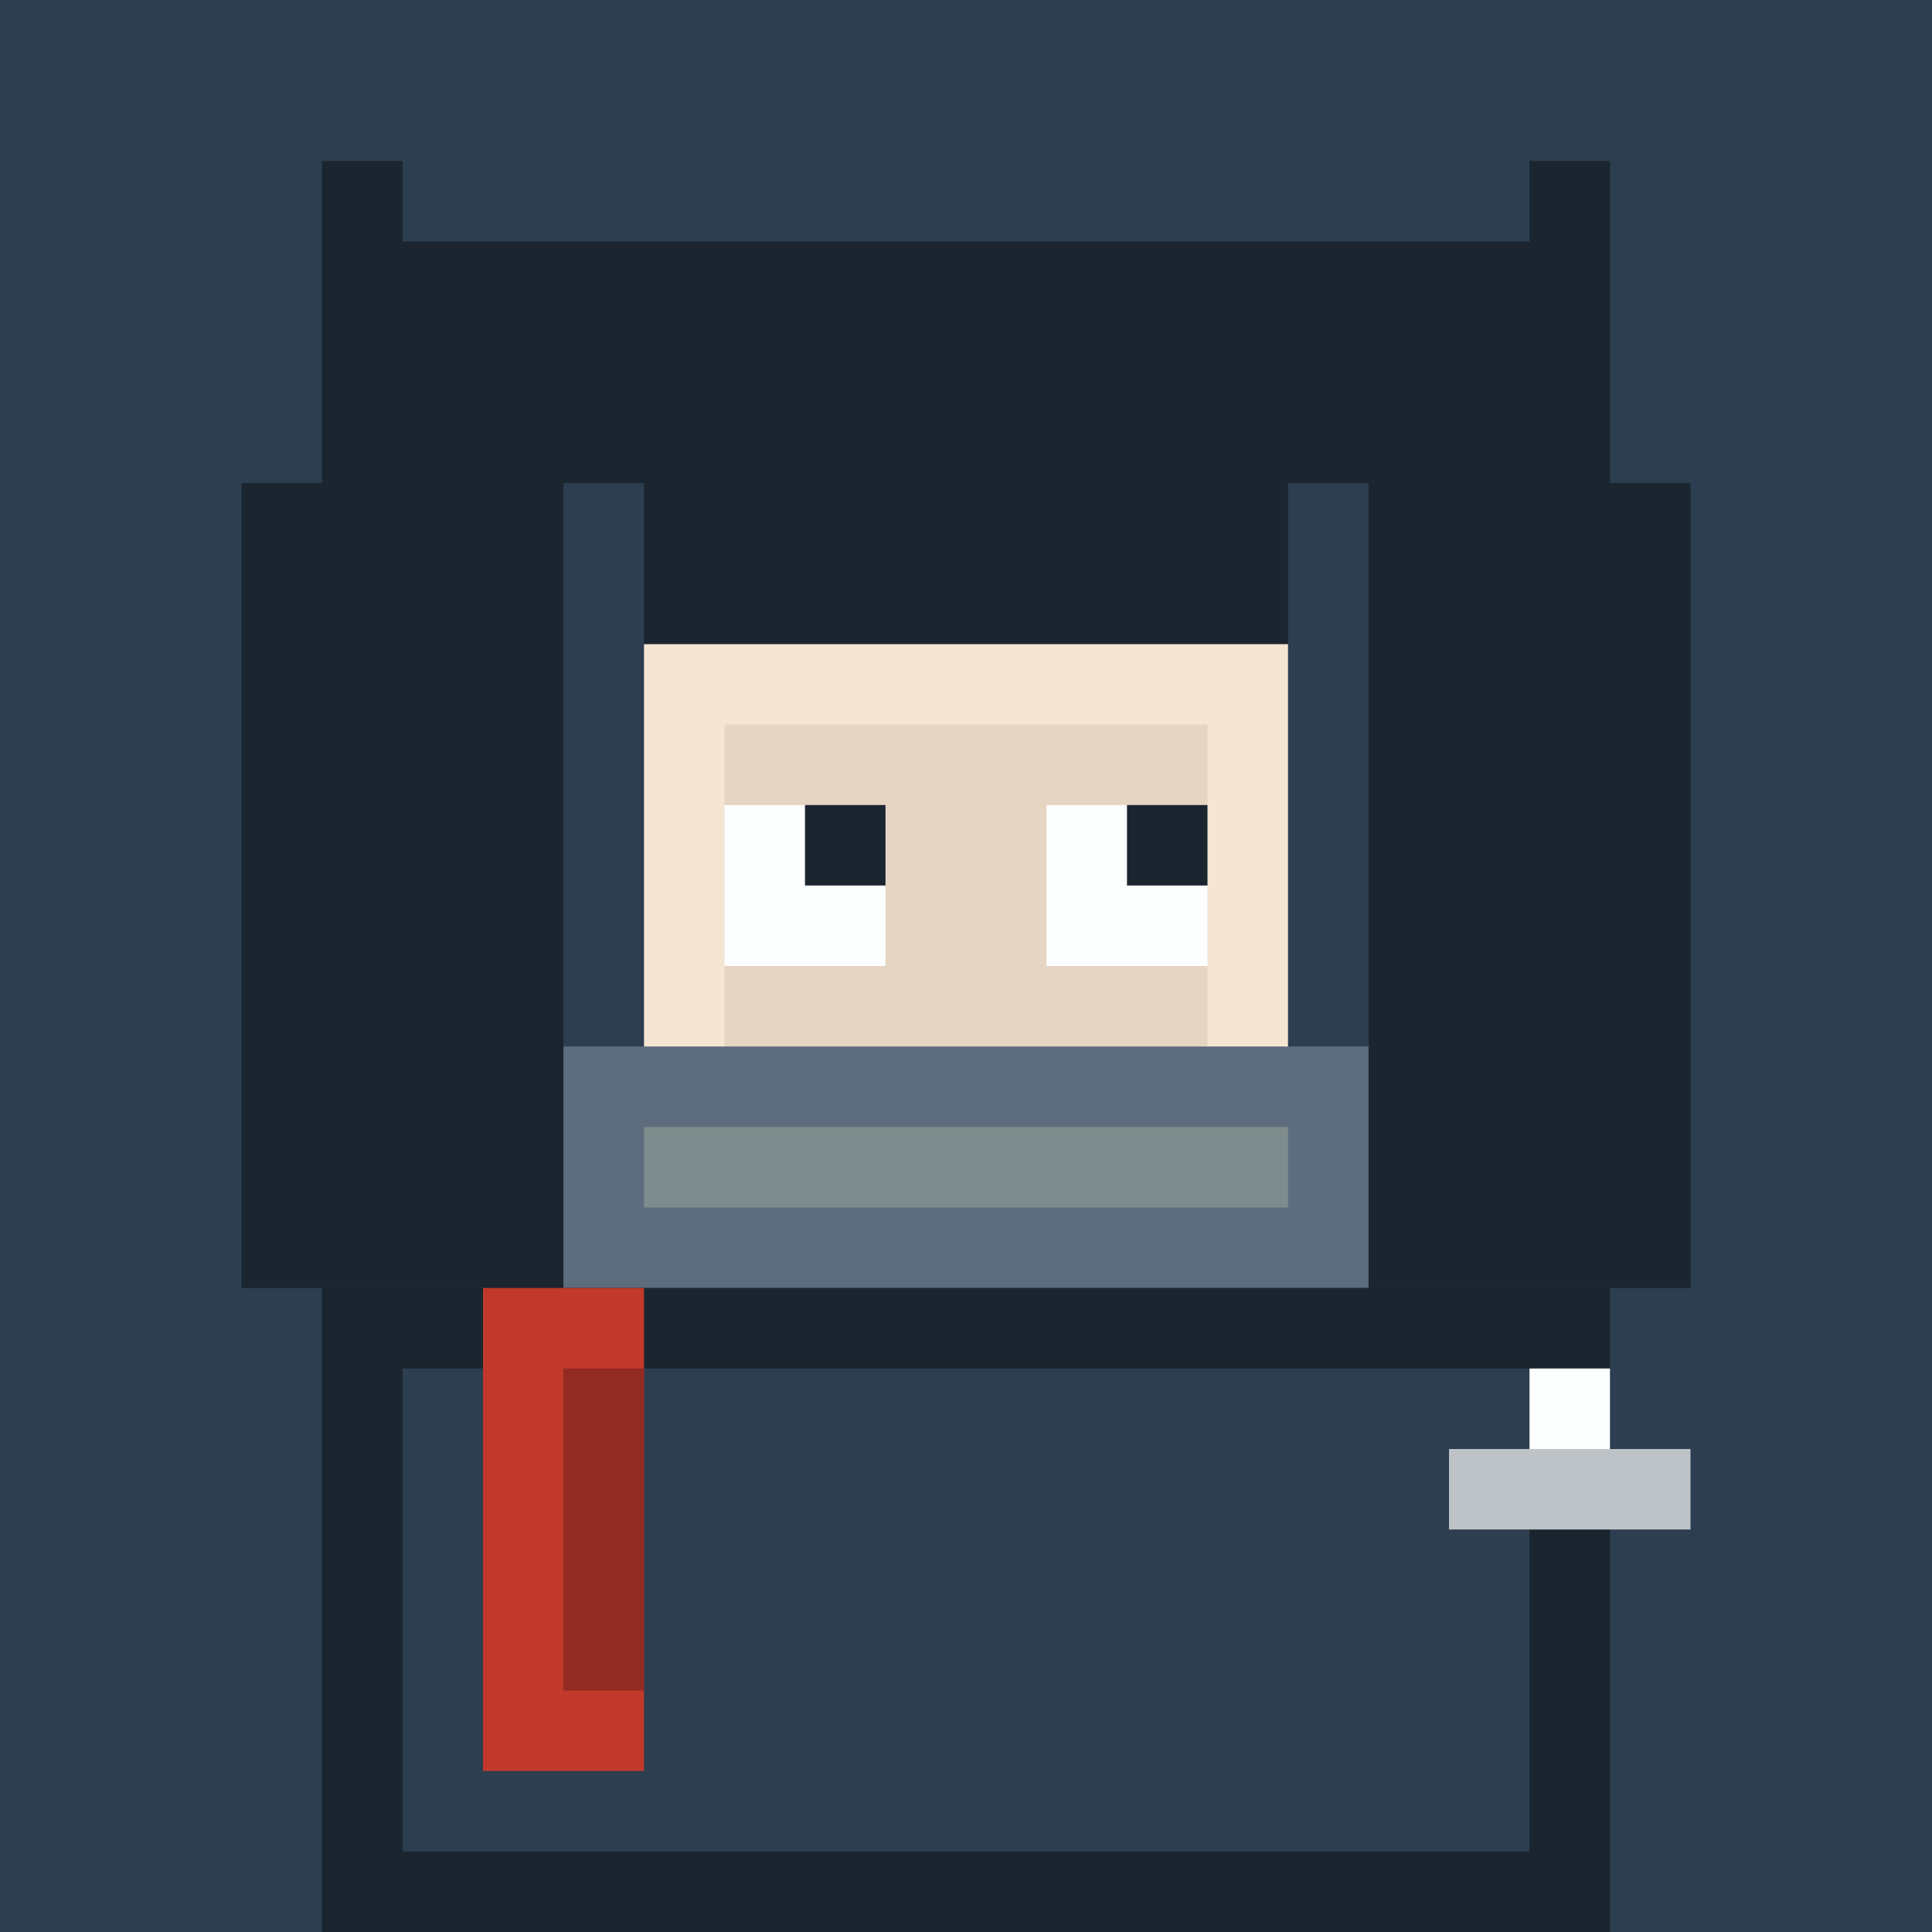
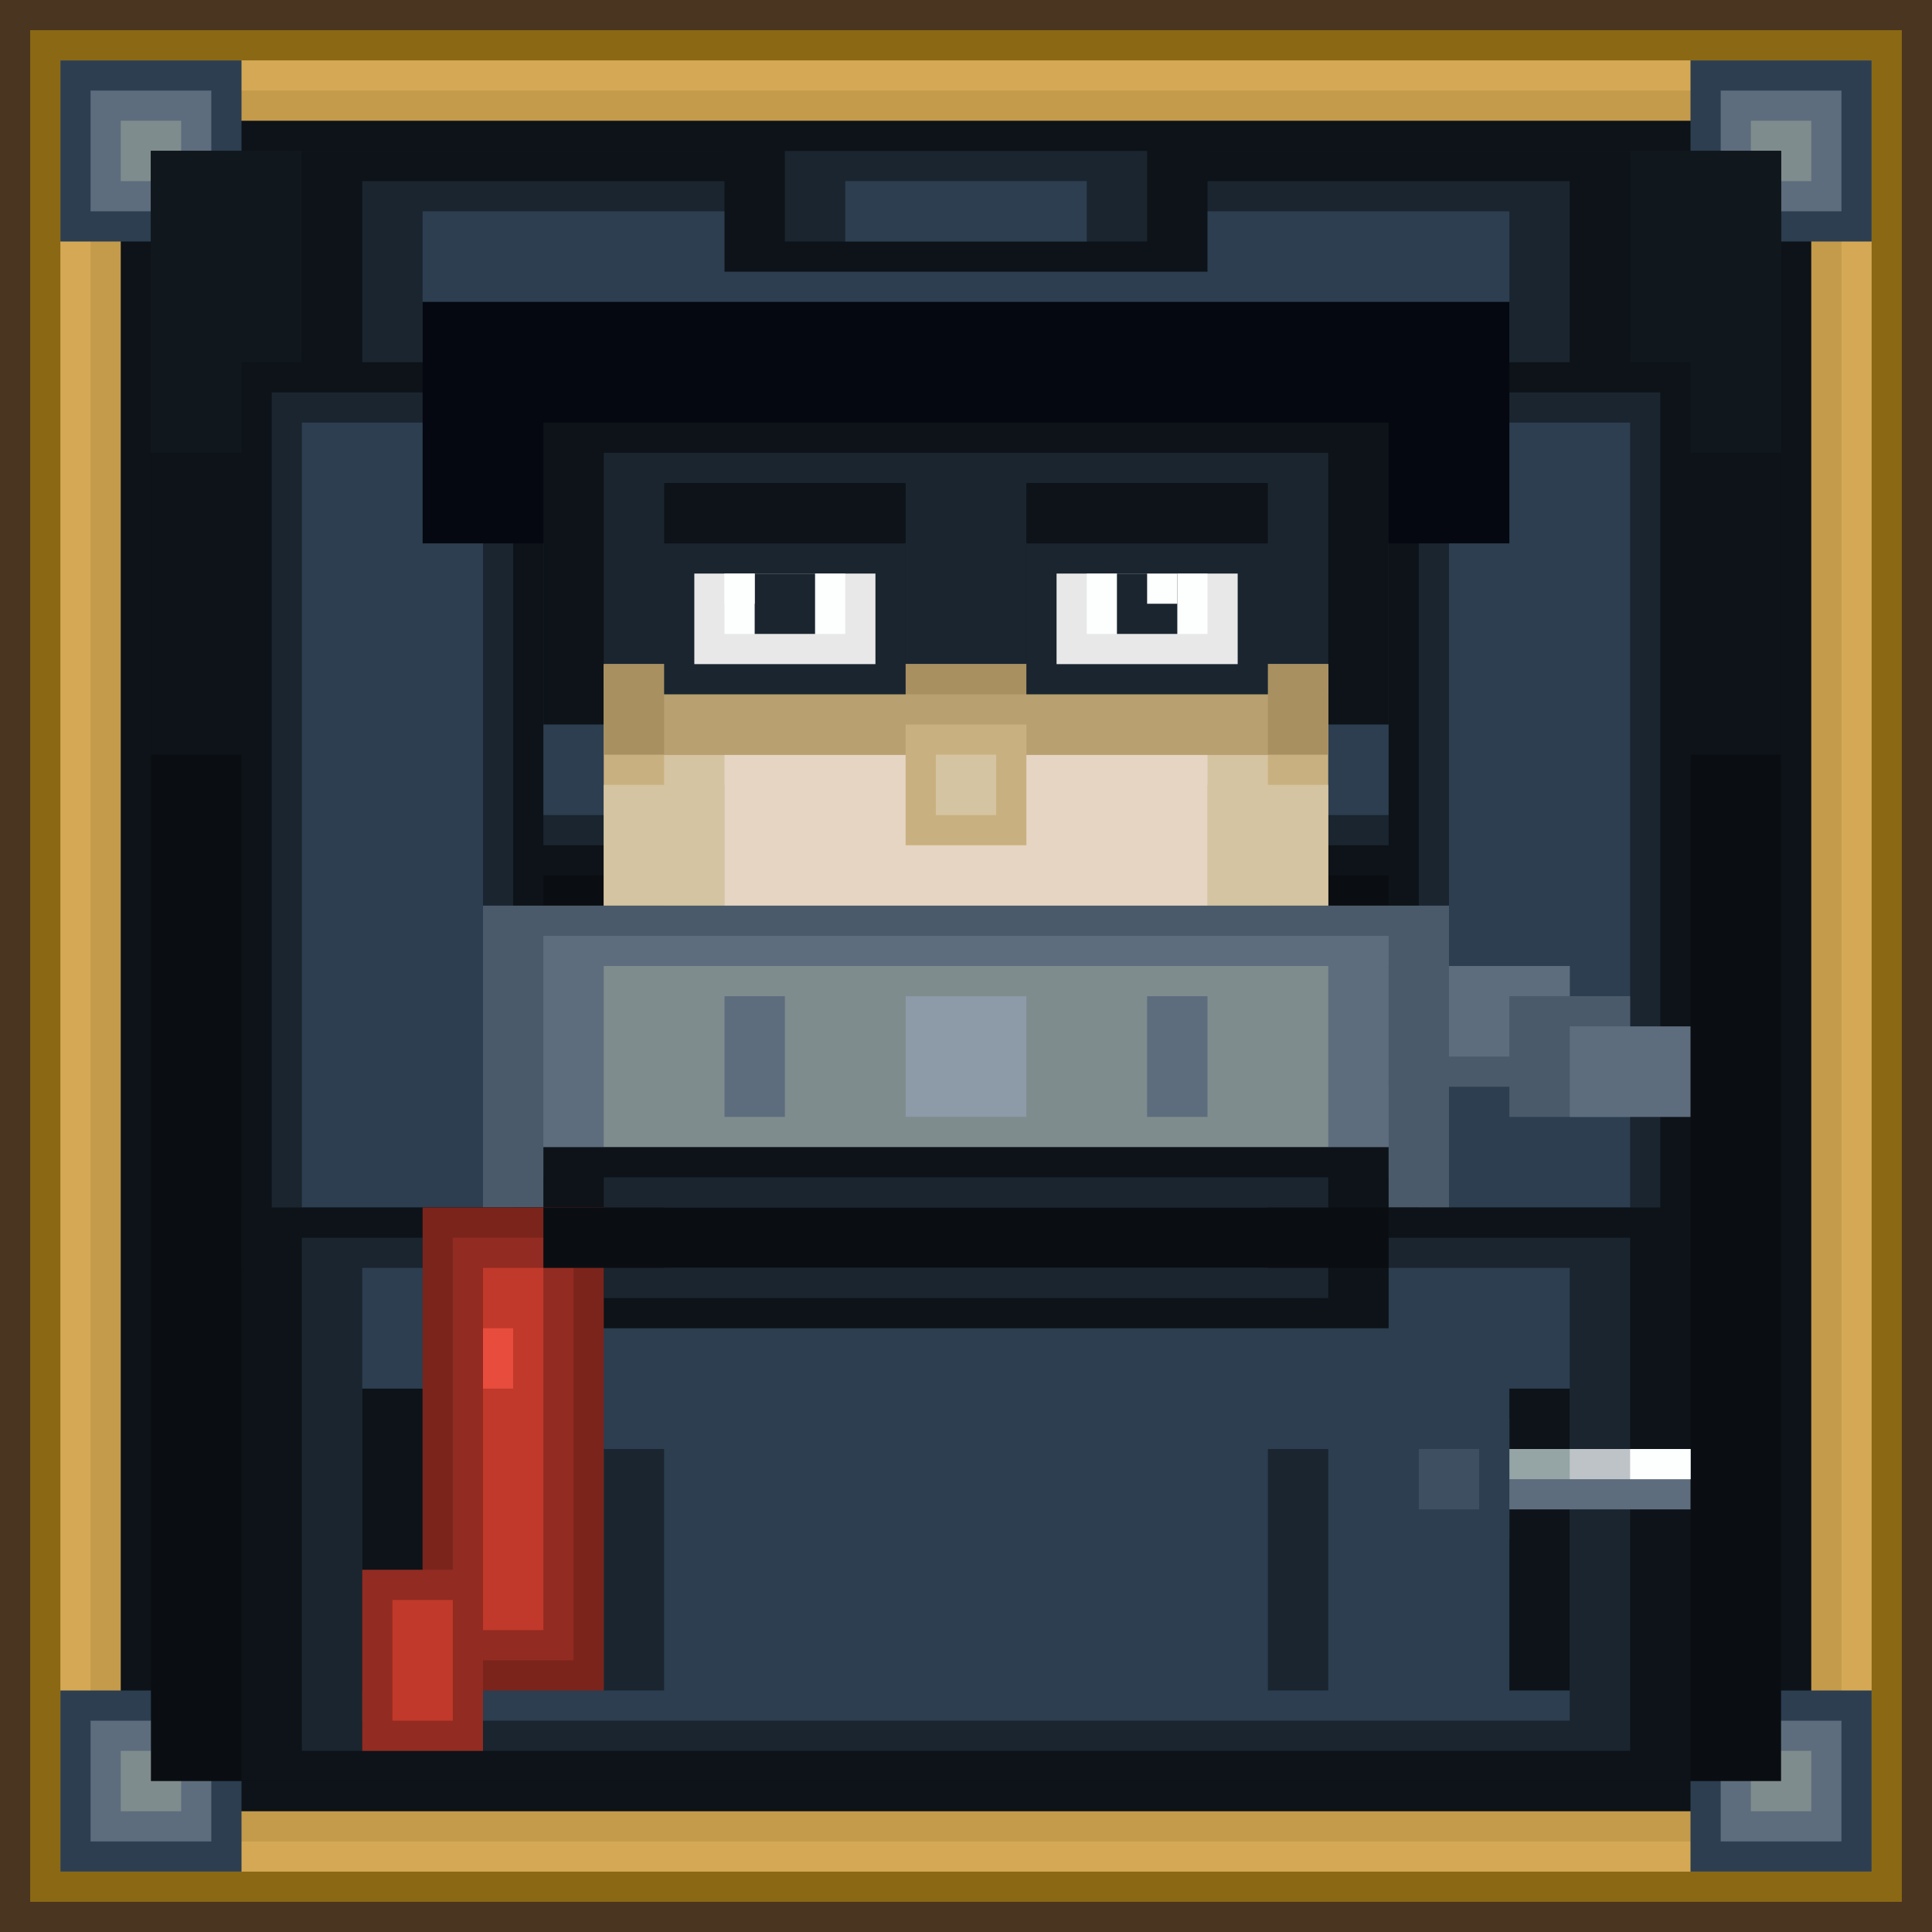
- <svg xmlns="http://www.w3.org/2000/svg" viewBox="0 0 24 24" width="24" height="24">
-   <rect x="0" y="0" width="24" height="24" fill="#2c3e50" />
-   <rect x="4" y="2" width="16" height="8" fill="#1a252f" />
-   <rect x="5" y="1" width="14" height="2" fill="#2c3e50" />
-   <rect x="3" y="6" width="4" height="10" fill="#1a252f" />
-   <rect x="17" y="6" width="4" height="10" fill="#1a252f" />
-   <rect x="7" y="6" width="10" height="10" fill="#2c3e50" />
-   <rect x="8" y="8" width="8" height="7" fill="#f5e6d3" />
-   <rect x="9" y="9" width="6" height="5" fill="#e6d5c3" />
-   <rect x="8" y="6" width="8" height="2" fill="#1a252f" />
-   <rect x="9" y="10" width="2" height="2" fill="#fdfefe" />
-   <rect x="13" y="10" width="2" height="2" fill="#fdfefe" />
-   <rect x="10" y="10" width="1" height="1" fill="#1a252f" />
-   <rect x="14" y="10" width="1" height="1" fill="#1a252f" />
-   <rect x="7" y="13" width="10" height="3" fill="#5d6d7e" />
-   <rect x="8" y="14" width="8" height="1" fill="#7f8c8d" />
-   <rect x="4" y="16" width="16" height="8" fill="#1a252f" />
-   <rect x="5" y="17" width="14" height="6" fill="#2c3e50" />
-   <rect x="6" y="16" width="2" height="6" fill="#c0392b" />
-   <rect x="7" y="17" width="1" height="4" fill="#922b21" />
-   <rect x="18" y="18" width="3" height="1" fill="#bdc3c7" />
-   <rect x="19" y="17" width="1" height="1" fill="#fdfefe" />
+ <svg xmlns="http://www.w3.org/2000/svg" viewBox="0 0 64 64" width="64" height="64">
+   <rect x="0" y="0" width="64" height="64" fill="#4a3520" />
+   <rect x="1" y="1" width="62" height="62" fill="#8b6914" />
+   <rect x="2" y="2" width="60" height="60" fill="#d4a855" />
+   <rect x="3" y="3" width="58" height="58" fill="#c49a4b" />
+   <rect x="4" y="4" width="56" height="56" fill="#0d1318" />
+   <rect x="2" y="2" width="6" height="6" fill="#2c3e50" />
+   <rect x="3" y="3" width="4" height="4" fill="#5d6d7e" />
+   <rect x="4" y="4" width="2" height="2" fill="#7f8c8d" />
+   <rect x="56" y="2" width="6" height="6" fill="#2c3e50" />
+   <rect x="57" y="3" width="4" height="4" fill="#5d6d7e" />
+   <rect x="58" y="4" width="2" height="2" fill="#7f8c8d" />
+   <rect x="2" y="56" width="6" height="6" fill="#2c3e50" />
+   <rect x="3" y="57" width="4" height="4" fill="#5d6d7e" />
+   <rect x="4" y="58" width="2" height="2" fill="#7f8c8d" />
+   <rect x="56" y="56" width="6" height="6" fill="#2c3e50" />
+   <rect x="57" y="57" width="4" height="4" fill="#5d6d7e" />
+   <rect x="58" y="58" width="2" height="2" fill="#7f8c8d" />
+   <rect x="5" y="5" width="54" height="54" fill="#0a0e12" />
+   <rect x="5" y="5" width="54" height="20" fill="#0d1318" />
+   <rect x="5" y="5" width="54" height="10" fill="#10181e" />
+   <rect x="10" y="5" width="44" height="24" fill="#0d1318" />
+   <rect x="12" y="6" width="40" height="22" fill="#1a252f" />
+   <rect x="14" y="7" width="36" height="20" fill="#2c3e50" />
+   <rect x="24" y="5" width="16" height="4" fill="#0d1318" />
+   <rect x="26" y="5" width="12" height="3" fill="#1a252f" />
+   <rect x="28" y="6" width="8" height="2" fill="#2c3e50" />
+   <rect x="8" y="12" width="10" height="30" fill="#0d1318" />
+   <rect x="9" y="13" width="8" height="28" fill="#1a252f" />
+   <rect x="10" y="14" width="6" height="26" fill="#2c3e50" />
+   <rect x="46" y="12" width="10" height="30" fill="#0d1318" />
+   <rect x="47" y="13" width="8" height="28" fill="#1a252f" />
+   <rect x="48" y="14" width="6" height="26" fill="#2c3e50" />
+   <rect x="14" y="10" width="36" height="8" fill="#050810" />
+   <rect x="18" y="14" width="28" height="10" fill="#0d1318" />
+   <rect x="20" y="15" width="24" height="8" fill="#1a252f" />
+   <rect x="20" y="22" width="24" height="12" fill="#c9b080" />
+   <rect x="22" y="23" width="20" height="10" fill="#d5c4a1" />
+   <rect x="24" y="24" width="16" height="8" fill="#e6d5c3" />
+   <rect x="20" y="22" width="24" height="3" fill="#a89060" />
+   <rect x="22" y="23" width="20" height="2" fill="#b8a070" />
+   <rect x="20" y="26" width="4" height="4" fill="#d5c4a1" />
+   <rect x="40" y="26" width="4" height="4" fill="#d5c4a1" />
+   <rect x="22" y="18" width="8" height="5" fill="#1a252f" />
+   <rect x="23" y="19" width="6" height="3" fill="#e8e8e8" />
+   <rect x="24" y="19" width="4" height="2" fill="#fdfefe" />
+   <rect x="25" y="19" width="2" height="2" fill="#1a252f" />
+   <rect x="24" y="19" width="1" height="1" fill="#fdfefe" />
+   <rect x="34" y="18" width="8" height="5" fill="#1a252f" />
+   <rect x="35" y="19" width="6" height="3" fill="#e8e8e8" />
+   <rect x="36" y="19" width="4" height="2" fill="#fdfefe" />
+   <rect x="37" y="19" width="2" height="2" fill="#1a252f" />
+   <rect x="38" y="19" width="1" height="1" fill="#fdfefe" />
+   <rect x="22" y="16" width="8" height="2" fill="#0d1318" />
+   <rect x="34" y="16" width="8" height="2" fill="#0d1318" />
+   <rect x="30" y="24" width="4" height="4" fill="#c9b080" />
+   <rect x="31" y="25" width="2" height="2" fill="#d5c4a1" />
+   <rect x="16" y="30" width="32" height="10" fill="#4a5a6a" />
+   <rect x="18" y="31" width="28" height="8" fill="#5d6d7e" />
+   <rect x="20" y="32" width="24" height="6" fill="#7f8c8d" />
+   <rect x="24" y="33" width="2" height="4" fill="#5d6d7e" />
+   <rect x="30" y="33" width="4" height="4" fill="#8d9aa8" />
+   <rect x="38" y="33" width="2" height="4" fill="#5d6d7e" />
+   <rect x="46" y="32" width="6" height="4" fill="#4a5a6a" />
+   <rect x="48" y="32" width="4" height="3" fill="#5d6d7e" />
+   <rect x="50" y="33" width="4" height="4" fill="#4a5a6a" />
+   <rect x="52" y="34" width="4" height="3" fill="#5d6d7e" />
+   <rect x="8" y="40" width="48" height="19" fill="#0d1318" />
+   <rect x="10" y="41" width="44" height="17" fill="#1a252f" />
+   <rect x="12" y="42" width="40" height="15" fill="#2c3e50" />
+   <rect x="18" y="38" width="28" height="6" fill="#0d1318" />
+   <rect x="20" y="39" width="24" height="4" fill="#1a252f" />
+   <rect x="22" y="40" width="20" height="2" fill="#2c3e50" />
+   <rect x="12" y="46" width="2" height="10" fill="#0d1318" />
+   <rect x="20" y="48" width="2" height="8" fill="#1a252f" />
+   <rect x="42" y="48" width="2" height="8" fill="#1a252f" />
+   <rect x="50" y="46" width="2" height="10" fill="#0d1318" />
+   <rect x="14" y="40" width="6" height="16" fill="#7b241c" />
+   <rect x="15" y="41" width="4" height="14" fill="#922b21" />
+   <rect x="16" y="42" width="2" height="12" fill="#c0392b" />
+   <rect x="12" y="52" width="4" height="6" fill="#922b21" />
+   <rect x="13" y="53" width="2" height="4" fill="#c0392b" />
+   <rect x="16" y="44" width="1" height="2" fill="#e74c3c" />
+   <rect x="48" y="48" width="8" height="2" fill="#5d6d7e" />
+   <rect x="50" y="48" width="6" height="1" fill="#95a5a6" />
+   <rect x="52" y="48" width="4" height="1" fill="#bdc3c7" />
+   <rect x="54" y="48" width="2" height="1" fill="#fdfefe" />
+   <rect x="46" y="47" width="4" height="4" fill="#2c3e50" />
+   <rect x="47" y="48" width="2" height="2" fill="#3d4f61" />
+   <rect x="18" y="40" width="28" height="2" fill="#0a0e12" />
</svg>
